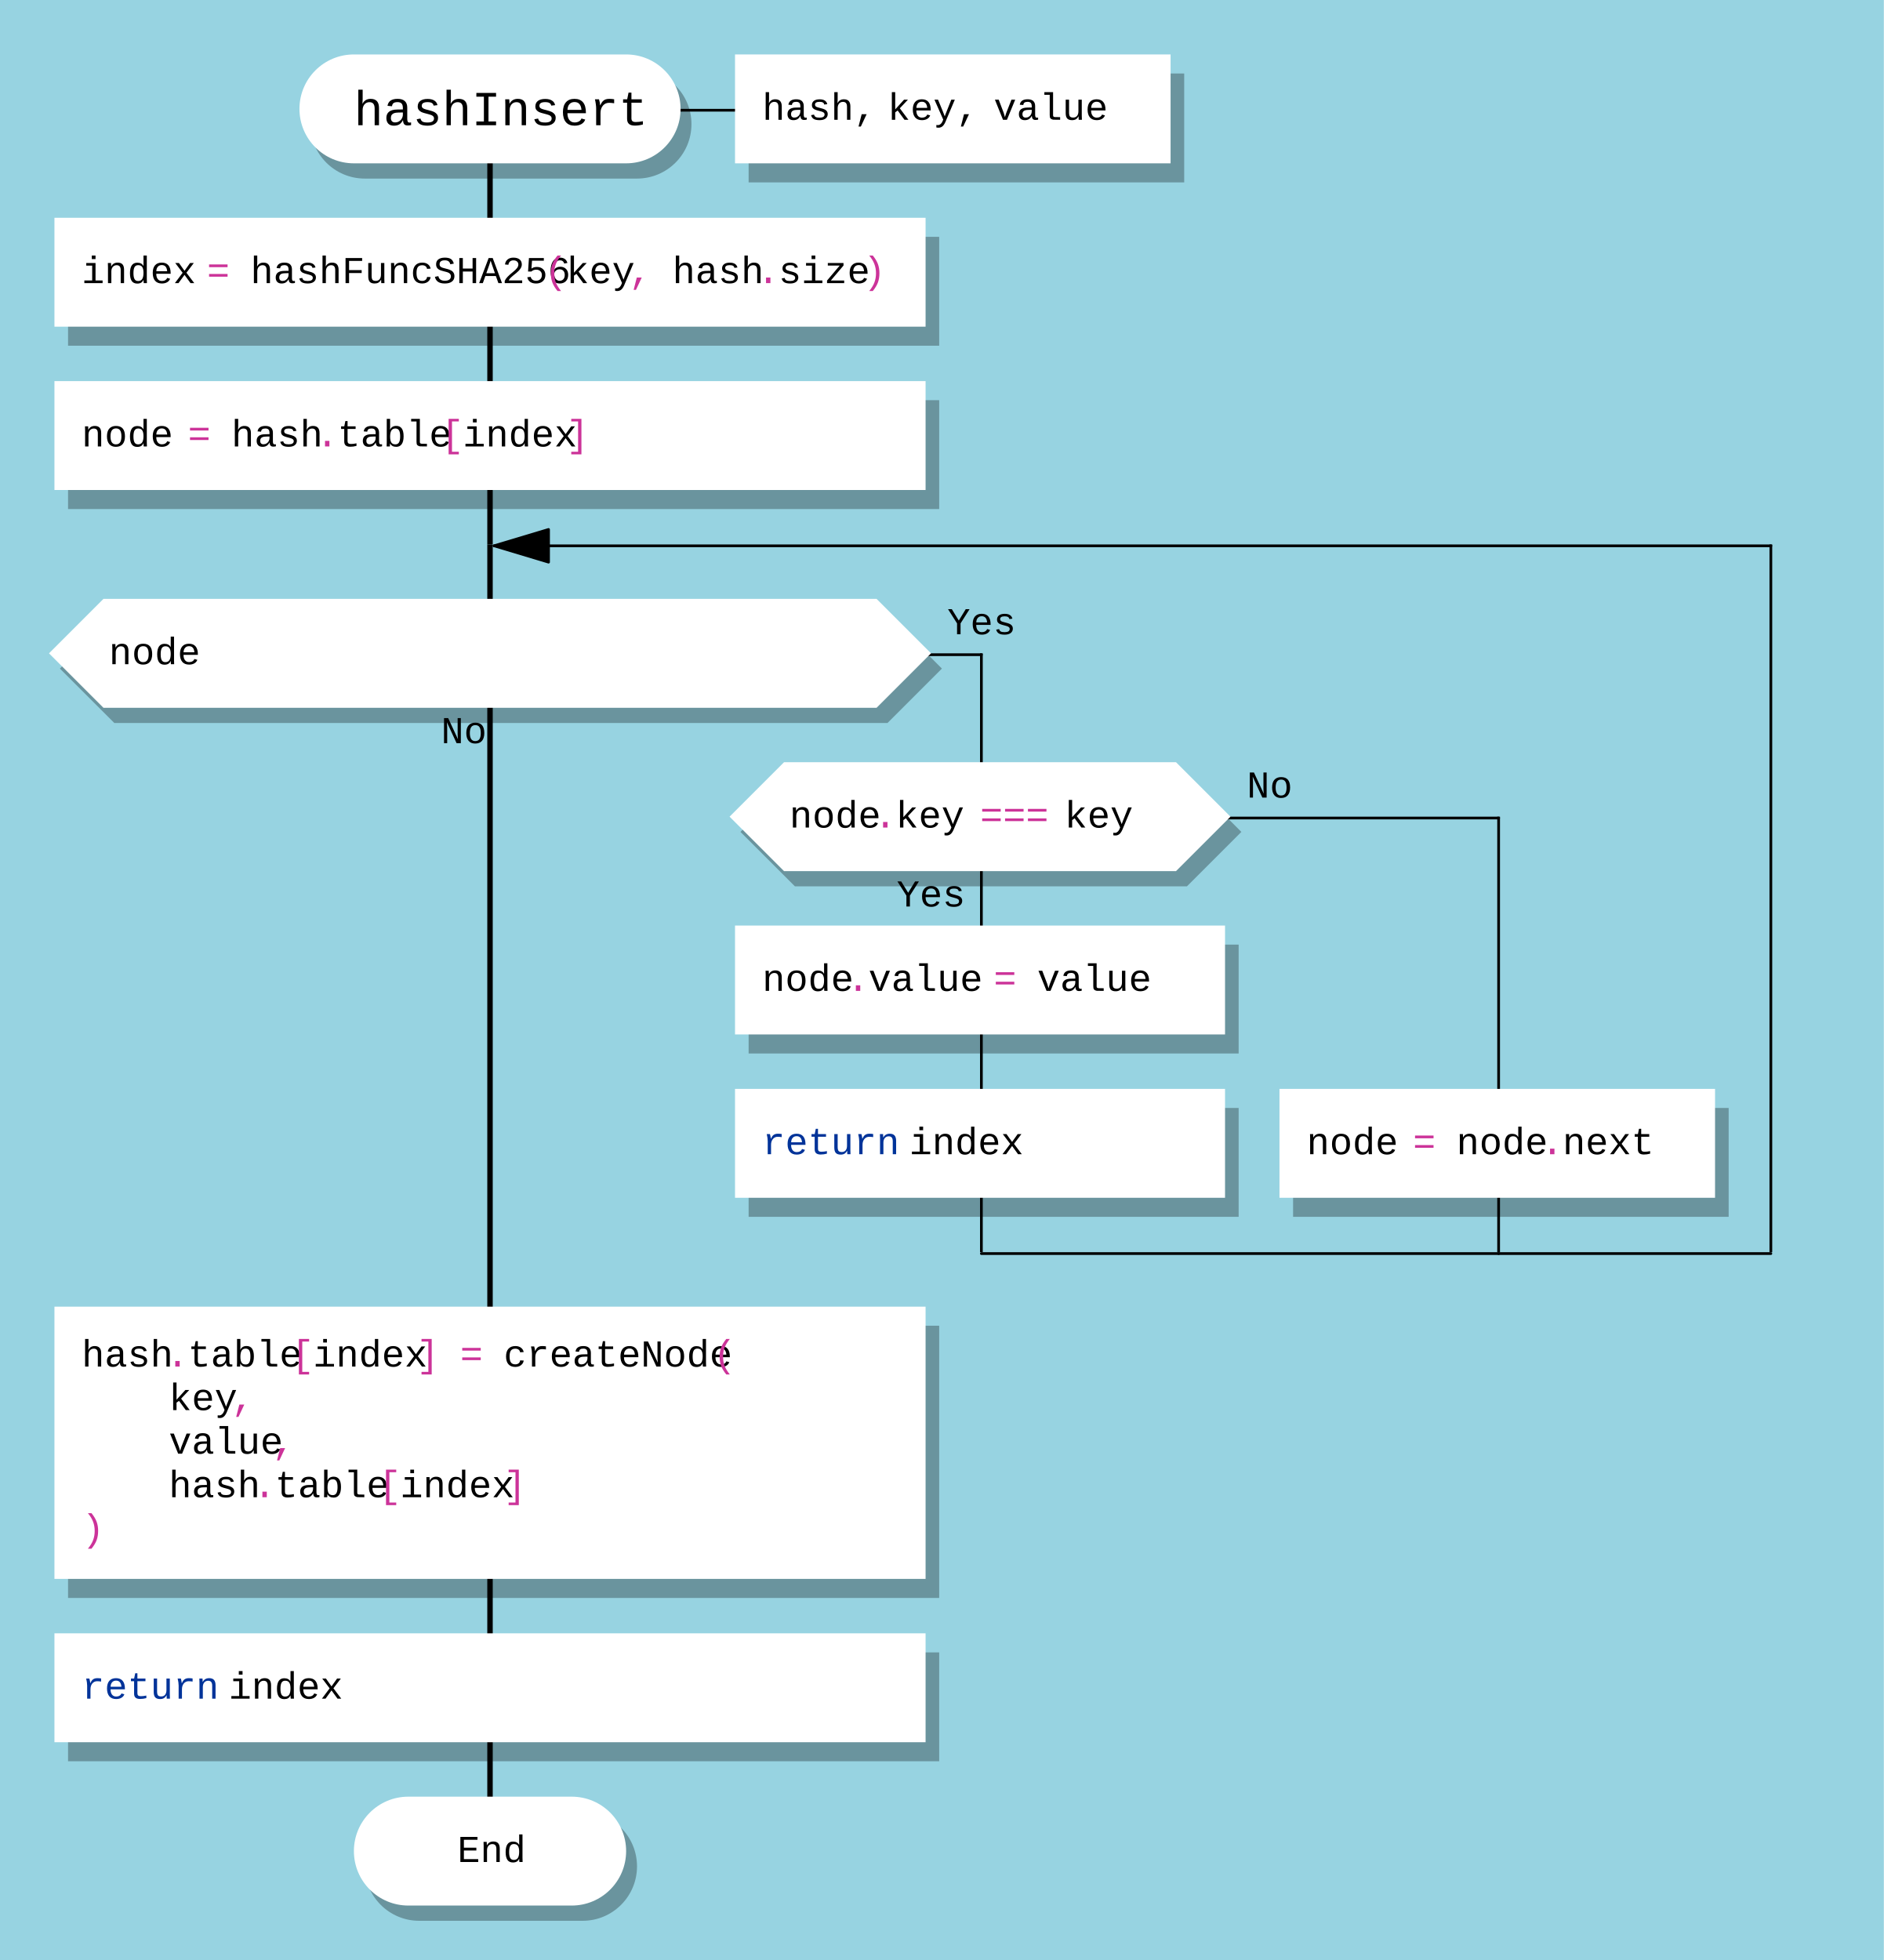
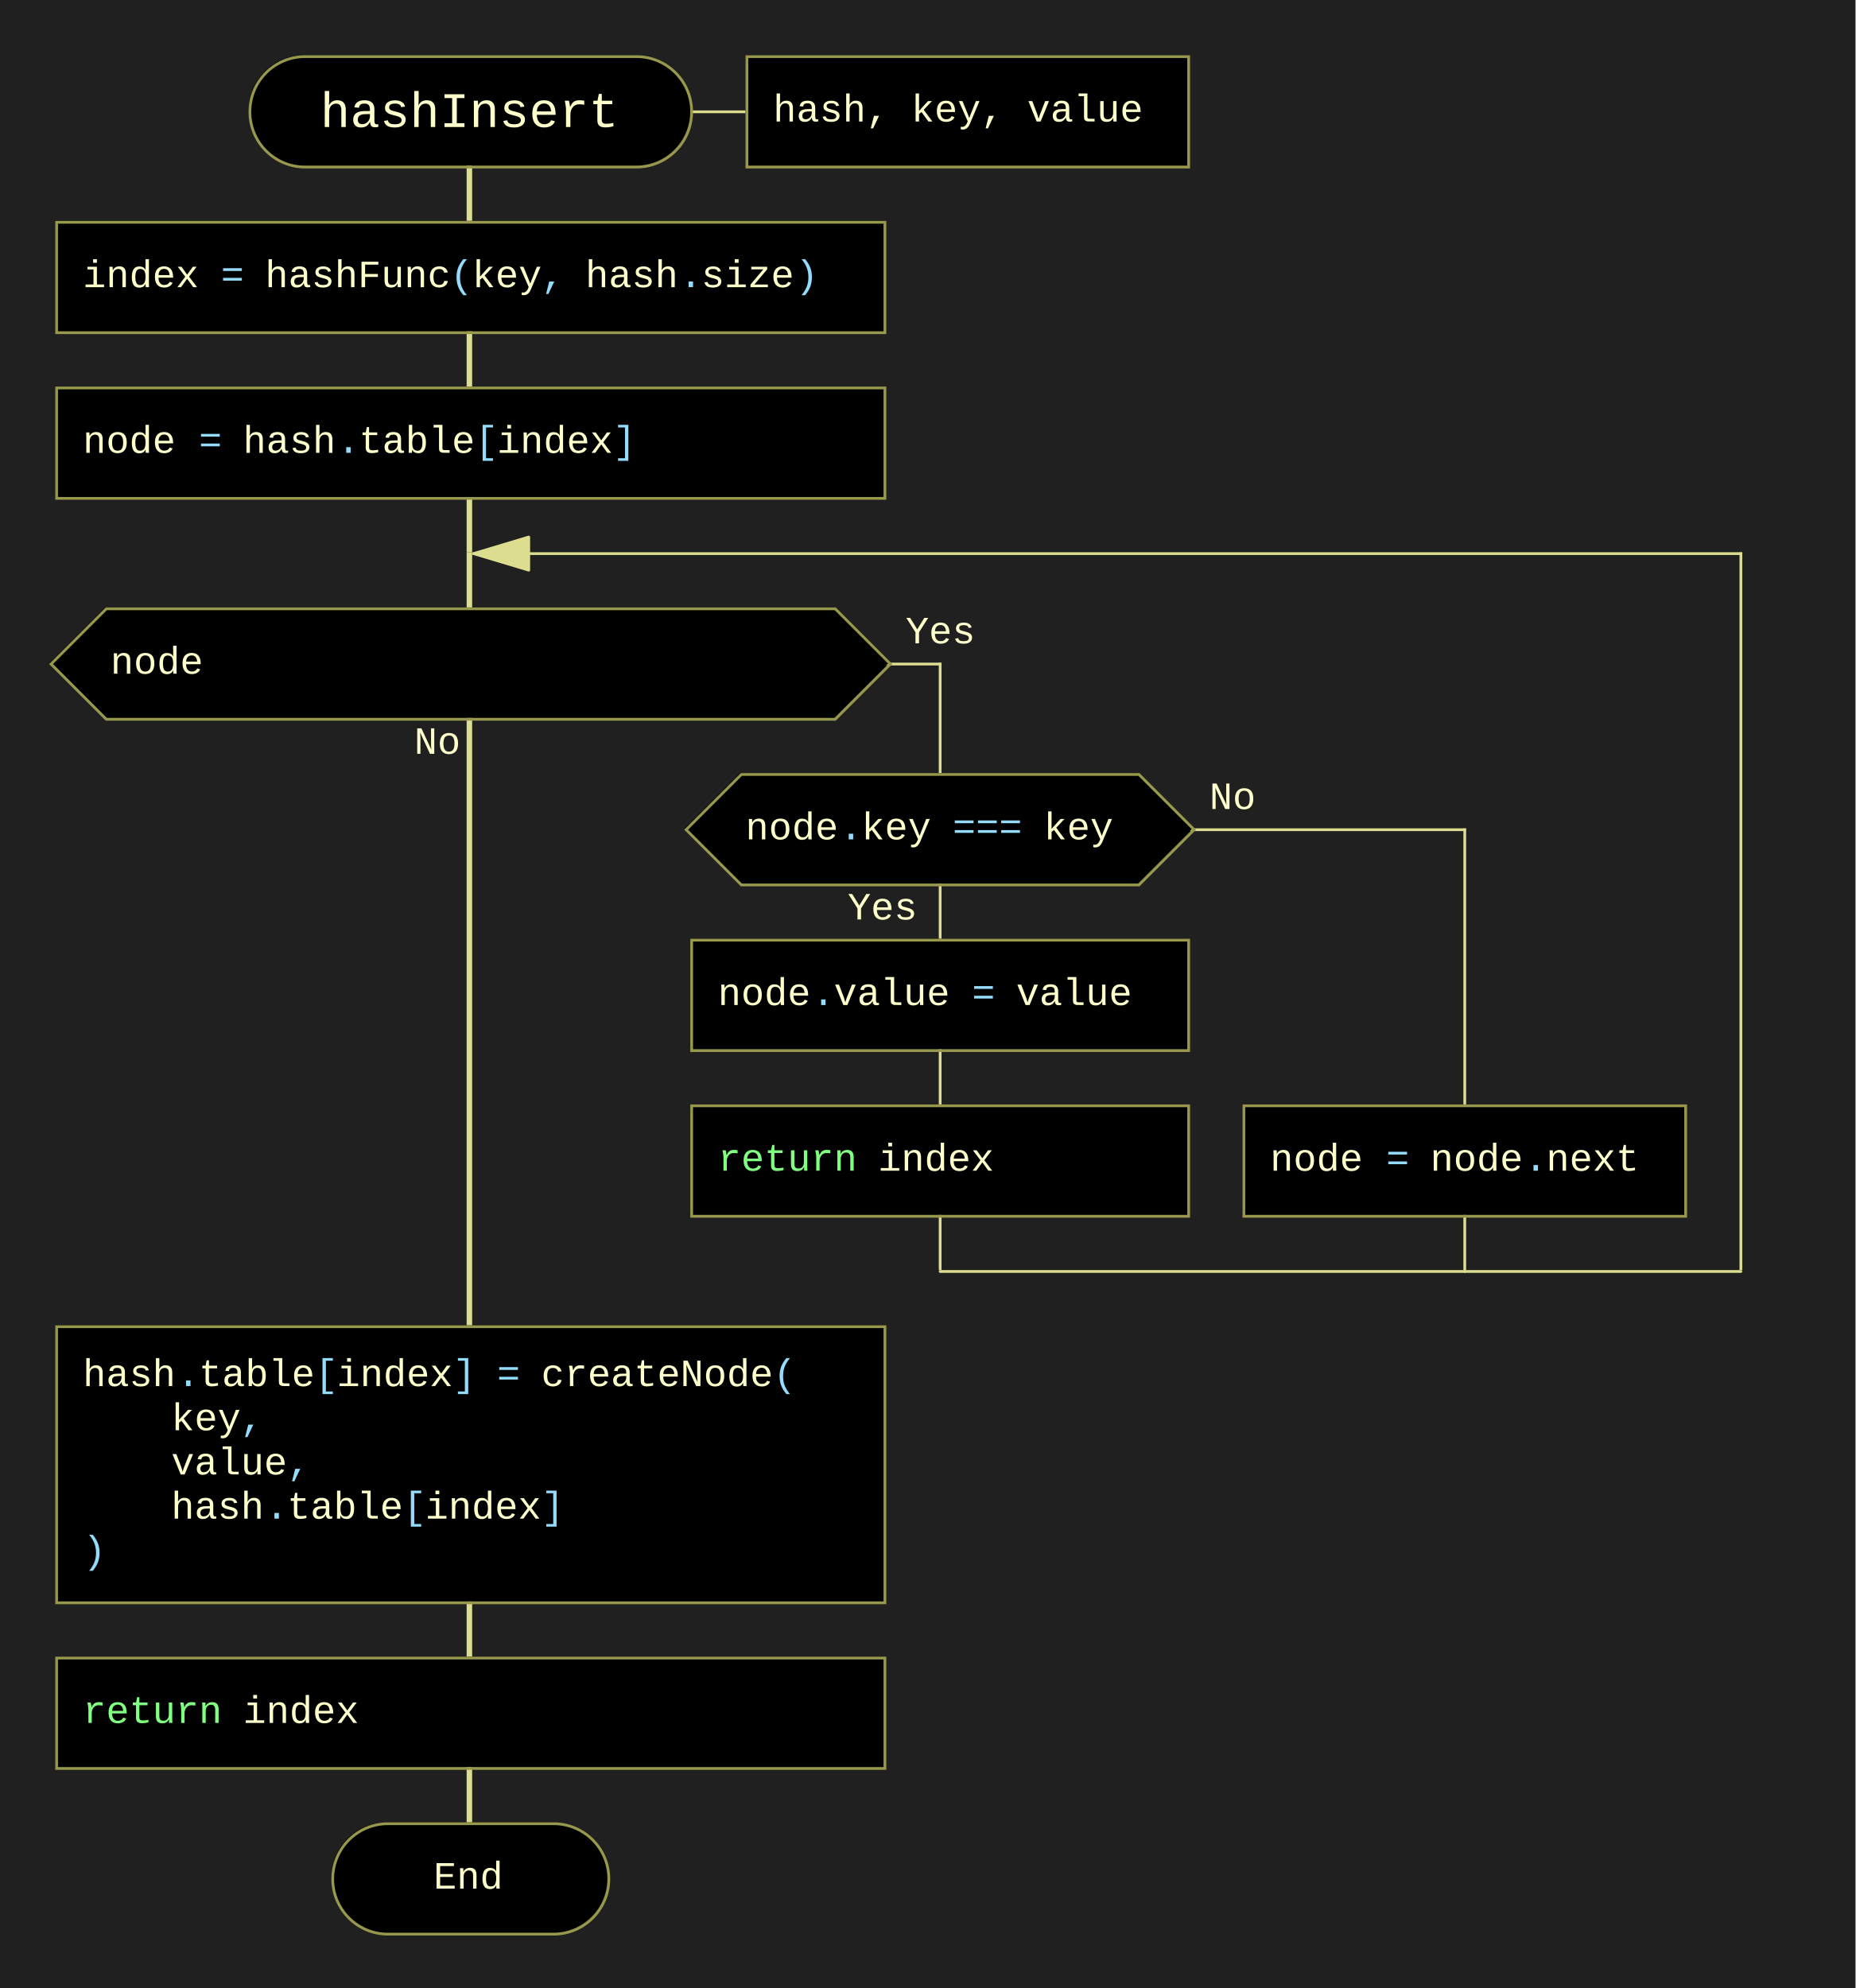
- <svg xmlns="http://www.w3.org/2000/svg" version="1.1" width="692" height="720">
+ <svg xmlns="http://www.w3.org/2000/svg" version="1.1" width="672" height="720">
  <defs />
  <g>
-     <rect fill="#97D3E1" stroke="none" x="0" y="0" width="692" height="720" />
-     <g transform="scale(1,1) translate(180,40)">
-       <rect fill="#000000" stroke="none" x="-1" y="0" width="2" height="60" />
-       <rect fill="#000000" stroke="none" x="-1" y="60" width="2" height="60" />
-       <rect fill="#000000" stroke="none" x="-1" y="120" width="2" height="40" />
-       <path fill="none" stroke="#000000" paint-order="fill stroke markers" d=" M 1.5 160.5 L 470.5 160.5" stroke-linecap="round" stroke-miterlimit="10" />
+     <rect fill="#202020" stroke="none" x="0" y="0" width="672" height="720" />
+     <g transform="scale(1,1) translate(170,40)">
+       <rect fill="#dddd90" stroke="none" x="-1" y="0" width="2" height="60" />
+       <rect fill="#dddd90" stroke="none" x="-1" y="60" width="2" height="60" />
+       <rect fill="#dddd90" stroke="none" x="-1" y="120" width="2" height="40" />
+       <path fill="none" stroke="#dddd90" paint-order="fill stroke markers" d=" M 1.5 160.5 L 460.5 160.5" stroke-linecap="round" stroke-miterlimit="10" />
      <g transform="translate(1.5,160.5) rotate(180,0,0)">
-         <path fill="#000000" stroke="#000000" paint-order="fill stroke markers" d=" M -20 -6 L 0 0 L -20 6 Z" stroke-linecap="round" stroke-linejoin="round" stroke-miterlimit="10" />
+         <path fill="#dddd90" stroke="#dddd90" paint-order="fill stroke markers" d=" M -20 -6 L 0 0 L -20 6 Z" stroke-linecap="round" stroke-linejoin="round" stroke-miterlimit="10" />
      </g>
-       <g transform="translate(470.5,160.5) rotate(0,0,0)" />
-       <rect fill="#000000" stroke="none" x="-1" y="160" width="2" height="40" />
-       <rect fill="#000000" stroke="none" x="-1" y="490" width="2" height="90" />
-       <rect fill="#000000" stroke="none" x="-1" y="580" width="2" height="60" />
-       <path fill="none" stroke="#000000" paint-order="fill stroke markers" d=" M 0.5 200.5 L 180.5 200.5" stroke-linecap="round" stroke-miterlimit="10" />
-       <rect fill="#000000" stroke="none" x="180" y="200" width="1" height="60" />
-       <rect fill="#000000" stroke="none" x="180" y="260" width="1" height="60" />
-       <rect fill="#000000" stroke="none" x="180" y="320" width="1" height="60" />
-       <rect fill="#000000" stroke="none" x="470" y="160" width="1" height="260" />
-       <rect fill="#000000" stroke="none" x="180" y="380" width="1" height="40" />
-       <path fill="none" stroke="#000000" paint-order="fill stroke markers" d=" M 180.5 260.5 L 370.5 260.5" stroke-linecap="round" stroke-miterlimit="10" />
-       <rect fill="#000000" stroke="none" x="370" y="260" width="1" height="120" />
-       <path fill="none" stroke="#000000" paint-order="fill stroke markers" d=" M 180.5 420.5 L 370.5 420.5" stroke-linecap="round" stroke-miterlimit="10" />
-       <path fill="none" stroke="#000000" paint-order="fill stroke markers" d=" M 370.5 420.5 L 470.5 420.5" stroke-linecap="round" stroke-miterlimit="10" />
-       <rect fill="#000000" stroke="none" x="370" y="380" width="1" height="40" />
-       <path fill="none" stroke="#000000" paint-order="fill stroke markers" d=" M 0.5 0.5 L 170.5 0.5" stroke-linecap="round" stroke-miterlimit="10" />
-       <rect fill="#000000" stroke="none" x="-1" y="200" width="2" height="290" />
-       <path fill="rgb(0,0,0)" stroke="none" paint-order="stroke fill markers" d=" M -26 665.6 A 20 20 0 0 1 -26 625.6 L 34 625.6 L 34 625.6 A 20 20 0 0 1 34 665.6 Z" fill-opacity="0.3" />
-       <path fill="#ffffff" stroke="none" paint-order="stroke fill markers" d=" M -30 660 A 20 20 0 0 1 -30 620 L 30 620 L 30 620 A 20 20 0 0 1 30 660 Z" />
-       <text fill="#000000" stroke="none" font-family="Consolas, Monaco, Cousine" font-size="14px" font-style="normal" font-weight="normal" text-decoration="normal" x="-12" y="644" text-anchor="start" dominant-baseline="alphabetic">End</text>
-       <rect fill="rgb(0,0,0)" stroke="none" x="-155" y="47" width="320" height="40" fill-opacity="0.3" />
-       <rect fill="#ffffff" stroke="none" x="-160" y="40" width="320" height="40" />
-       <text fill="#000000" stroke="none" font-family="Consolas, Monaco, Cousine" font-size="14px" font-style="normal" font-weight="normal" text-decoration="normal" x="-150" y="64" text-anchor="start" dominant-baseline="alphabetic">index</text>
-       <text fill="#cc3399" stroke="none" font-family="Consolas, Monaco, Cousine" font-size="14px" font-style="normal" font-weight="normal" text-decoration="normal" x="-104" y="64" text-anchor="start" dominant-baseline="alphabetic">=</text>
-       <text fill="#000000" stroke="none" font-family="Consolas, Monaco, Cousine" font-size="14px" font-style="normal" font-weight="normal" text-decoration="normal" x="-88" y="64" text-anchor="start" dominant-baseline="alphabetic">hashFuncSHA256</text>
-       <text fill="#cc3399" stroke="none" font-family="Consolas, Monaco, Cousine" font-size="14px" font-style="normal" font-weight="normal" text-decoration="normal" x="20" y="64" text-anchor="start" dominant-baseline="alphabetic">(</text>
-       <text fill="#000000" stroke="none" font-family="Consolas, Monaco, Cousine" font-size="14px" font-style="normal" font-weight="normal" text-decoration="normal" x="28" y="64" text-anchor="start" dominant-baseline="alphabetic">key</text>
-       <text fill="#cc3399" stroke="none" font-family="Consolas, Monaco, Cousine" font-size="14px" font-style="normal" font-weight="normal" text-decoration="normal" x="51" y="64" text-anchor="start" dominant-baseline="alphabetic">,</text>
-       <text fill="#000000" stroke="none" font-family="Consolas, Monaco, Cousine" font-size="14px" font-style="normal" font-weight="normal" text-decoration="normal" x="67" y="64" text-anchor="start" dominant-baseline="alphabetic">hash</text>
-       <text fill="#cc3399" stroke="none" font-family="Consolas, Monaco, Cousine" font-size="14px" font-style="normal" font-weight="normal" text-decoration="normal" x="98" y="64" text-anchor="start" dominant-baseline="alphabetic">.</text>
-       <text fill="#000000" stroke="none" font-family="Consolas, Monaco, Cousine" font-size="14px" font-style="normal" font-weight="normal" text-decoration="normal" x="106" y="64" text-anchor="start" dominant-baseline="alphabetic">size</text>
-       <text fill="#cc3399" stroke="none" font-family="Consolas, Monaco, Cousine" font-size="14px" font-style="normal" font-weight="normal" text-decoration="normal" x="137" y="64" text-anchor="start" dominant-baseline="alphabetic">)</text>
-       <rect fill="rgb(0,0,0)" stroke="none" x="-155" y="107" width="320" height="40" fill-opacity="0.3" />
-       <rect fill="#ffffff" stroke="none" x="-160" y="100" width="320" height="40" />
-       <text fill="#000000" stroke="none" font-family="Consolas, Monaco, Cousine" font-size="14px" font-style="normal" font-weight="normal" text-decoration="normal" x="-150" y="124" text-anchor="start" dominant-baseline="alphabetic">node</text>
-       <text fill="#cc3399" stroke="none" font-family="Consolas, Monaco, Cousine" font-size="14px" font-style="normal" font-weight="normal" text-decoration="normal" x="-111" y="124" text-anchor="start" dominant-baseline="alphabetic">=</text>
-       <text fill="#000000" stroke="none" font-family="Consolas, Monaco, Cousine" font-size="14px" font-style="normal" font-weight="normal" text-decoration="normal" x="-95" y="124" text-anchor="start" dominant-baseline="alphabetic">hash</text>
-       <text fill="#cc3399" stroke="none" font-family="Consolas, Monaco, Cousine" font-size="14px" font-style="normal" font-weight="normal" text-decoration="normal" x="-64" y="124" text-anchor="start" dominant-baseline="alphabetic">.</text>
-       <text fill="#000000" stroke="none" font-family="Consolas, Monaco, Cousine" font-size="14px" font-style="normal" font-weight="normal" text-decoration="normal" x="-56" y="124" text-anchor="start" dominant-baseline="alphabetic">table</text>
-       <text fill="#cc3399" stroke="none" font-family="Consolas, Monaco, Cousine" font-size="14px" font-style="normal" font-weight="normal" text-decoration="normal" x="-18" y="124" text-anchor="start" dominant-baseline="alphabetic">[</text>
-       <text fill="#000000" stroke="none" font-family="Consolas, Monaco, Cousine" font-size="14px" font-style="normal" font-weight="normal" text-decoration="normal" x="-10" y="124" text-anchor="start" dominant-baseline="alphabetic">index</text>
-       <text fill="#cc3399" stroke="none" font-family="Consolas, Monaco, Cousine" font-size="14px" font-style="normal" font-weight="normal" text-decoration="normal" x="28" y="124" text-anchor="start" dominant-baseline="alphabetic">]</text>
-       <path fill="rgb(0,0,0)" stroke="none" paint-order="stroke fill markers" d=" M -158 205.6 L -138 185.6 L 146 185.6 L 166 205.6 L 146 225.6 L -138 225.6 Z" fill-opacity="0.3" />
-       <path fill="#ffffff" stroke="none" paint-order="stroke fill markers" d=" M -162 200 L -142 180 L 142 180 L 162 200 L 142 220 L -142 220 Z" />
-       <text fill="#000000" stroke="none" font-family="Consolas, Monaco, Cousine" font-size="14px" font-style="normal" font-weight="normal" text-decoration="normal" x="-140" y="204" text-anchor="start" dominant-baseline="alphabetic">node</text>
-       <text fill="#000000" stroke="none" font-family="Consolas, Monaco, Cousine" font-size="14px" font-style="normal" font-weight="normal" text-decoration="normal" x="-18" y="233" text-anchor="start" dominant-baseline="alphabetic">No</text>
-       <text fill="#000000" stroke="none" font-family="Consolas, Monaco, Cousine" font-size="14px" font-style="normal" font-weight="normal" text-decoration="normal" x="168" y="193" text-anchor="start" dominant-baseline="alphabetic">Yes</text>
-       <path fill="rgb(0,0,0)" stroke="none" paint-order="stroke fill markers" d=" M 92 265.6 L 112 245.6 L 256 245.6 L 276 265.6 L 256 285.6 L 112 285.6 Z" fill-opacity="0.3" />
-       <path fill="#ffffff" stroke="none" paint-order="stroke fill markers" d=" M 88 260 L 108 240 L 252 240 L 272 260 L 252 280 L 108 280 Z" />
-       <text fill="#000000" stroke="none" font-family="Consolas, Monaco, Cousine" font-size="14px" font-style="normal" font-weight="normal" text-decoration="normal" x="110" y="264" text-anchor="start" dominant-baseline="alphabetic">node</text>
-       <text fill="#cc3399" stroke="none" font-family="Consolas, Monaco, Cousine" font-size="14px" font-style="normal" font-weight="normal" text-decoration="normal" x="141" y="264" text-anchor="start" dominant-baseline="alphabetic">.</text>
-       <text fill="#000000" stroke="none" font-family="Consolas, Monaco, Cousine" font-size="14px" font-style="normal" font-weight="normal" text-decoration="normal" x="149" y="264" text-anchor="start" dominant-baseline="alphabetic">key</text>
-       <text fill="#cc3399" stroke="none" font-family="Consolas, Monaco, Cousine" font-size="14px" font-style="normal" font-weight="normal" text-decoration="normal" x="180" y="264" text-anchor="start" dominant-baseline="alphabetic">===</text>
-       <text fill="#000000" stroke="none" font-family="Consolas, Monaco, Cousine" font-size="14px" font-style="normal" font-weight="normal" text-decoration="normal" x="211" y="264" text-anchor="start" dominant-baseline="alphabetic">key</text>
-       <text fill="#000000" stroke="none" font-family="Consolas, Monaco, Cousine" font-size="14px" font-style="normal" font-weight="normal" text-decoration="normal" x="149.4" y="293" text-anchor="start" dominant-baseline="alphabetic">Yes</text>
-       <text fill="#000000" stroke="none" font-family="Consolas, Monaco, Cousine" font-size="14px" font-style="normal" font-weight="normal" text-decoration="normal" x="278" y="253" text-anchor="start" dominant-baseline="alphabetic">No</text>
-       <rect fill="rgb(0,0,0)" stroke="none" x="95" y="307" width="180" height="40" fill-opacity="0.3" />
-       <rect fill="#ffffff" stroke="none" x="90" y="300" width="180" height="40" />
-       <text fill="#000000" stroke="none" font-family="Consolas, Monaco, Cousine" font-size="14px" font-style="normal" font-weight="normal" text-decoration="normal" x="100" y="324" text-anchor="start" dominant-baseline="alphabetic">node</text>
-       <text fill="#cc3399" stroke="none" font-family="Consolas, Monaco, Cousine" font-size="14px" font-style="normal" font-weight="normal" text-decoration="normal" x="131" y="324" text-anchor="start" dominant-baseline="alphabetic">.</text>
-       <text fill="#000000" stroke="none" font-family="Consolas, Monaco, Cousine" font-size="14px" font-style="normal" font-weight="normal" text-decoration="normal" x="139" y="324" text-anchor="start" dominant-baseline="alphabetic">value</text>
-       <text fill="#cc3399" stroke="none" font-family="Consolas, Monaco, Cousine" font-size="14px" font-style="normal" font-weight="normal" text-decoration="normal" x="185" y="324" text-anchor="start" dominant-baseline="alphabetic">=</text>
-       <text fill="#000000" stroke="none" font-family="Consolas, Monaco, Cousine" font-size="14px" font-style="normal" font-weight="normal" text-decoration="normal" x="201" y="324" text-anchor="start" dominant-baseline="alphabetic">value</text>
-       <rect fill="rgb(0,0,0)" stroke="none" x="95" y="367" width="180" height="40" fill-opacity="0.3" />
-       <rect fill="#ffffff" stroke="none" x="90" y="360" width="180" height="40" />
-       <text fill="#003399" stroke="none" font-family="Consolas, Monaco, Cousine" font-size="14px" font-style="normal" font-weight="normal" text-decoration="normal" x="100" y="384" text-anchor="start" dominant-baseline="alphabetic">return</text>
-       <text fill="#000000" stroke="none" font-family="Consolas, Monaco, Cousine" font-size="14px" font-style="normal" font-weight="normal" text-decoration="normal" x="154" y="384" text-anchor="start" dominant-baseline="alphabetic">index</text>
-       <rect fill="rgb(0,0,0)" stroke="none" x="295" y="367" width="160" height="40" fill-opacity="0.3" />
-       <rect fill="#ffffff" stroke="none" x="290" y="360" width="160" height="40" />
-       <text fill="#000000" stroke="none" font-family="Consolas, Monaco, Cousine" font-size="14px" font-style="normal" font-weight="normal" text-decoration="normal" x="300" y="384" text-anchor="start" dominant-baseline="alphabetic">node</text>
-       <text fill="#cc3399" stroke="none" font-family="Consolas, Monaco, Cousine" font-size="14px" font-style="normal" font-weight="normal" text-decoration="normal" x="339" y="384" text-anchor="start" dominant-baseline="alphabetic">=</text>
-       <text fill="#000000" stroke="none" font-family="Consolas, Monaco, Cousine" font-size="14px" font-style="normal" font-weight="normal" text-decoration="normal" x="355" y="384" text-anchor="start" dominant-baseline="alphabetic">node</text>
-       <text fill="#cc3399" stroke="none" font-family="Consolas, Monaco, Cousine" font-size="14px" font-style="normal" font-weight="normal" text-decoration="normal" x="386" y="384" text-anchor="start" dominant-baseline="alphabetic">.</text>
-       <text fill="#000000" stroke="none" font-family="Consolas, Monaco, Cousine" font-size="14px" font-style="normal" font-weight="normal" text-decoration="normal" x="394" y="384" text-anchor="start" dominant-baseline="alphabetic">next</text>
-       <rect fill="rgb(0,0,0)" stroke="none" x="-155" y="447" width="320" height="100" fill-opacity="0.3" />
-       <rect fill="#ffffff" stroke="none" x="-160" y="440" width="320" height="100" />
-       <text fill="#000000" stroke="none" font-family="Consolas, Monaco, Cousine" font-size="14px" font-style="normal" font-weight="normal" text-decoration="normal" x="-150" y="462" text-anchor="start" dominant-baseline="alphabetic">hash</text>
-       <text fill="#cc3399" stroke="none" font-family="Consolas, Monaco, Cousine" font-size="14px" font-style="normal" font-weight="normal" text-decoration="normal" x="-119" y="462" text-anchor="start" dominant-baseline="alphabetic">.</text>
-       <text fill="#000000" stroke="none" font-family="Consolas, Monaco, Cousine" font-size="14px" font-style="normal" font-weight="normal" text-decoration="normal" x="-111" y="462" text-anchor="start" dominant-baseline="alphabetic">table</text>
-       <text fill="#cc3399" stroke="none" font-family="Consolas, Monaco, Cousine" font-size="14px" font-style="normal" font-weight="normal" text-decoration="normal" x="-73" y="462" text-anchor="start" dominant-baseline="alphabetic">[</text>
-       <text fill="#000000" stroke="none" font-family="Consolas, Monaco, Cousine" font-size="14px" font-style="normal" font-weight="normal" text-decoration="normal" x="-65" y="462" text-anchor="start" dominant-baseline="alphabetic">index</text>
-       <text fill="#cc3399" stroke="none" font-family="Consolas, Monaco, Cousine" font-size="14px" font-style="normal" font-weight="normal" text-decoration="normal" x="-27" y="462" text-anchor="start" dominant-baseline="alphabetic">]</text>
-       <text fill="#cc3399" stroke="none" font-family="Consolas, Monaco, Cousine" font-size="14px" font-style="normal" font-weight="normal" text-decoration="normal" x="-11" y="462" text-anchor="start" dominant-baseline="alphabetic">=</text>
-       <text fill="#000000" stroke="none" font-family="Consolas, Monaco, Cousine" font-size="14px" font-style="normal" font-weight="normal" text-decoration="normal" x="5" y="462" text-anchor="start" dominant-baseline="alphabetic">createNode</text>
-       <text fill="#cc3399" stroke="none" font-family="Consolas, Monaco, Cousine" font-size="14px" font-style="normal" font-weight="normal" text-decoration="normal" x="82" y="462" text-anchor="start" dominant-baseline="alphabetic">(</text>
-       <text fill="#000000" stroke="none" font-family="Consolas, Monaco, Cousine" font-size="14px" font-style="normal" font-weight="normal" text-decoration="normal" x="-118" y="478" text-anchor="start" dominant-baseline="alphabetic">key</text>
-       <text fill="#cc3399" stroke="none" font-family="Consolas, Monaco, Cousine" font-size="14px" font-style="normal" font-weight="normal" text-decoration="normal" x="-95" y="478" text-anchor="start" dominant-baseline="alphabetic">,</text>
-       <text fill="#000000" stroke="none" font-family="Consolas, Monaco, Cousine" font-size="14px" font-style="normal" font-weight="normal" text-decoration="normal" x="-118" y="494" text-anchor="start" dominant-baseline="alphabetic">value</text>
-       <text fill="#cc3399" stroke="none" font-family="Consolas, Monaco, Cousine" font-size="14px" font-style="normal" font-weight="normal" text-decoration="normal" x="-80" y="494" text-anchor="start" dominant-baseline="alphabetic">,</text>
-       <text fill="#000000" stroke="none" font-family="Consolas, Monaco, Cousine" font-size="14px" font-style="normal" font-weight="normal" text-decoration="normal" x="-118" y="510" text-anchor="start" dominant-baseline="alphabetic">hash</text>
-       <text fill="#cc3399" stroke="none" font-family="Consolas, Monaco, Cousine" font-size="14px" font-style="normal" font-weight="normal" text-decoration="normal" x="-87" y="510" text-anchor="start" dominant-baseline="alphabetic">.</text>
-       <text fill="#000000" stroke="none" font-family="Consolas, Monaco, Cousine" font-size="14px" font-style="normal" font-weight="normal" text-decoration="normal" x="-79" y="510" text-anchor="start" dominant-baseline="alphabetic">table</text>
-       <text fill="#cc3399" stroke="none" font-family="Consolas, Monaco, Cousine" font-size="14px" font-style="normal" font-weight="normal" text-decoration="normal" x="-41" y="510" text-anchor="start" dominant-baseline="alphabetic">[</text>
-       <text fill="#000000" stroke="none" font-family="Consolas, Monaco, Cousine" font-size="14px" font-style="normal" font-weight="normal" text-decoration="normal" x="-33" y="510" text-anchor="start" dominant-baseline="alphabetic">index</text>
-       <text fill="#cc3399" stroke="none" font-family="Consolas, Monaco, Cousine" font-size="14px" font-style="normal" font-weight="normal" text-decoration="normal" x="5" y="510" text-anchor="start" dominant-baseline="alphabetic">]</text>
-       <text fill="#cc3399" stroke="none" font-family="Consolas, Monaco, Cousine" font-size="14px" font-style="normal" font-weight="normal" text-decoration="normal" x="-150" y="526" text-anchor="start" dominant-baseline="alphabetic">)</text>
-       <rect fill="rgb(0,0,0)" stroke="none" x="-155" y="567" width="320" height="40" fill-opacity="0.3" />
-       <rect fill="#ffffff" stroke="none" x="-160" y="560" width="320" height="40" />
-       <text fill="#003399" stroke="none" font-family="Consolas, Monaco, Cousine" font-size="14px" font-style="normal" font-weight="normal" text-decoration="normal" x="-150" y="584" text-anchor="start" dominant-baseline="alphabetic">return</text>
-       <text fill="#000000" stroke="none" font-family="Consolas, Monaco, Cousine" font-size="14px" font-style="normal" font-weight="normal" text-decoration="normal" x="-96" y="584" text-anchor="start" dominant-baseline="alphabetic">index</text>
-       <path fill="rgb(0,0,0)" stroke="none" paint-order="stroke fill markers" d=" M -46 25.6 A 20 20 0 0 1 -46 -14.4 L 54 -14.4 L 54 -14.4 A 20 20 0 0 1 54 25.6 Z" fill-opacity="0.3" />
-       <path fill="#ffffff" stroke="none" paint-order="stroke fill markers" d=" M -50 20 A 20 20 0 0 1 -50 -20 L 50 -20 L 50 -20 A 20 20 0 0 1 50 20 Z" />
-       <text fill="#000000" stroke="none" font-family="Consolas, Monaco, Cousine" font-size="18px" font-style="normal" font-weight="normal" text-decoration="normal" x="-50" y="6" text-anchor="start" dominant-baseline="alphabetic">hashInsert</text>
-       <rect fill="rgb(0,0,0)" stroke="none" x="95" y="-13" width="160" height="40" fill-opacity="0.3" />
-       <rect fill="#ffffff" stroke="none" x="90" y="-20" width="160" height="40" />
-       <text fill="#000000" stroke="none" font-family="Consolas, Monaco, Cousine" font-size="14px" font-style="normal" font-weight="normal" text-decoration="normal" x="100" y="4" text-anchor="start" dominant-baseline="alphabetic">hash,</text>
-       <text fill="#000000" stroke="none" font-family="Consolas, Monaco, Cousine" font-size="14px" font-style="normal" font-weight="normal" text-decoration="normal" x="146" y="4" text-anchor="start" dominant-baseline="alphabetic">key,</text>
-       <text fill="#000000" stroke="none" font-family="Consolas, Monaco, Cousine" font-size="14px" font-style="normal" font-weight="normal" text-decoration="normal" x="185" y="4" text-anchor="start" dominant-baseline="alphabetic">value</text>
+       <g transform="translate(460.5,160.5) rotate(0,0,0)" />
+       <rect fill="#dddd90" stroke="none" x="-1" y="160" width="2" height="40" />
+       <rect fill="#dddd90" stroke="none" x="-1" y="490" width="2" height="90" />
+       <rect fill="#dddd90" stroke="none" x="-1" y="580" width="2" height="60" />
+       <path fill="none" stroke="#dddd90" paint-order="fill stroke markers" d=" M 0.5 200.5 L 170.5 200.5" stroke-linecap="round" stroke-miterlimit="10" />
+       <rect fill="#dddd90" stroke="none" x="170" y="200" width="1" height="60" />
+       <rect fill="#dddd90" stroke="none" x="170" y="260" width="1" height="60" />
+       <rect fill="#dddd90" stroke="none" x="170" y="320" width="1" height="60" />
+       <rect fill="#dddd90" stroke="none" x="460" y="160" width="1" height="260" />
+       <rect fill="#dddd90" stroke="none" x="170" y="380" width="1" height="40" />
+       <path fill="none" stroke="#dddd90" paint-order="fill stroke markers" d=" M 170.5 260.5 L 360.5 260.5" stroke-linecap="round" stroke-miterlimit="10" />
+       <rect fill="#dddd90" stroke="none" x="360" y="260" width="1" height="120" />
+       <path fill="none" stroke="#dddd90" paint-order="fill stroke markers" d=" M 170.5 420.5 L 360.5 420.5" stroke-linecap="round" stroke-miterlimit="10" />
+       <path fill="none" stroke="#dddd90" paint-order="fill stroke markers" d=" M 360.5 420.5 L 460.5 420.5" stroke-linecap="round" stroke-miterlimit="10" />
+       <rect fill="#dddd90" stroke="none" x="360" y="380" width="1" height="40" />
+       <path fill="none" stroke="#dddd90" paint-order="fill stroke markers" d=" M 0.5 0.5 L 180.5 0.5" stroke-linecap="round" stroke-miterlimit="10" />
+       <rect fill="#dddd90" stroke="none" x="-1" y="200" width="2" height="290" />
+       <path fill="#000000" stroke="none" paint-order="stroke fill markers" d=" M -30 660 A 20 20 0 0 1 -30 620 L 30 620 L 30 620 A 20 20 0 0 1 30 660 Z" />
+       <path fill="none" stroke="#98984D" paint-order="fill stroke markers" d=" M -29.5 660.5 A 20 20 0 0 1 -29.5 620.5 L 30.5 620.5 L 30.5 620.5 A 20 20 0 0 1 30.5 660.5 Z" stroke-linecap="round" stroke-miterlimit="10" />
+       <text fill="#ffffcc" stroke="none" font-family="Consolas, Monaco, Cousine" font-size="14px" font-style="normal" font-weight="normal" text-decoration="normal" x="-13" y="644" text-anchor="start" dominant-baseline="alphabetic">End</text>
+       <rect fill="#000000" stroke="none" x="-150" y="40" width="300" height="40" />
+       <rect fill="none" stroke="#98984D" x="-149.5" y="40.5" width="300" height="40" stroke-linecap="round" stroke-miterlimit="10" />
+       <text fill="#ffffcc" stroke="none" font-family="Consolas, Monaco, Cousine" font-size="14px" font-style="normal" font-weight="normal" text-decoration="normal" x="-140" y="64" text-anchor="start" dominant-baseline="alphabetic">index</text>
+       <text fill="#95DCFC" stroke="none" font-family="Consolas, Monaco, Cousine" font-size="14px" font-style="normal" font-weight="normal" text-decoration="normal" x="-90" y="64" text-anchor="start" dominant-baseline="alphabetic">=</text>
+       <text fill="#ffffcc" stroke="none" font-family="Consolas, Monaco, Cousine" font-size="14px" font-style="normal" font-weight="normal" text-decoration="normal" x="-74" y="64" text-anchor="start" dominant-baseline="alphabetic">hashFunc</text>
+       <text fill="#95DCFC" stroke="none" font-family="Consolas, Monaco, Cousine" font-size="14px" font-style="normal" font-weight="normal" text-decoration="normal" x="-7" y="64" text-anchor="start" dominant-baseline="alphabetic">(</text>
+       <text fill="#ffffcc" stroke="none" font-family="Consolas, Monaco, Cousine" font-size="14px" font-style="normal" font-weight="normal" text-decoration="normal" x="1" y="64" text-anchor="start" dominant-baseline="alphabetic">key</text>
+       <text fill="#95DCFC" stroke="none" font-family="Consolas, Monaco, Cousine" font-size="14px" font-style="normal" font-weight="normal" text-decoration="normal" x="26" y="64" text-anchor="start" dominant-baseline="alphabetic">,</text>
+       <text fill="#ffffcc" stroke="none" font-family="Consolas, Monaco, Cousine" font-size="14px" font-style="normal" font-weight="normal" text-decoration="normal" x="42" y="64" text-anchor="start" dominant-baseline="alphabetic">hash</text>
+       <text fill="#95DCFC" stroke="none" font-family="Consolas, Monaco, Cousine" font-size="14px" font-style="normal" font-weight="normal" text-decoration="normal" x="76" y="64" text-anchor="start" dominant-baseline="alphabetic">.</text>
+       <text fill="#ffffcc" stroke="none" font-family="Consolas, Monaco, Cousine" font-size="14px" font-style="normal" font-weight="normal" text-decoration="normal" x="84" y="64" text-anchor="start" dominant-baseline="alphabetic">size</text>
+       <text fill="#95DCFC" stroke="none" font-family="Consolas, Monaco, Cousine" font-size="14px" font-style="normal" font-weight="normal" text-decoration="normal" x="118" y="64" text-anchor="start" dominant-baseline="alphabetic">)</text>
+       <rect fill="#000000" stroke="none" x="-150" y="100" width="300" height="40" />
+       <rect fill="none" stroke="#98984D" x="-149.5" y="100.5" width="300" height="40" stroke-linecap="round" stroke-miterlimit="10" />
+       <text fill="#ffffcc" stroke="none" font-family="Consolas, Monaco, Cousine" font-size="14px" font-style="normal" font-weight="normal" text-decoration="normal" x="-140" y="124" text-anchor="start" dominant-baseline="alphabetic">node</text>
+       <text fill="#95DCFC" stroke="none" font-family="Consolas, Monaco, Cousine" font-size="14px" font-style="normal" font-weight="normal" text-decoration="normal" x="-98" y="124" text-anchor="start" dominant-baseline="alphabetic">=</text>
+       <text fill="#ffffcc" stroke="none" font-family="Consolas, Monaco, Cousine" font-size="14px" font-style="normal" font-weight="normal" text-decoration="normal" x="-82" y="124" text-anchor="start" dominant-baseline="alphabetic">hash</text>
+       <text fill="#95DCFC" stroke="none" font-family="Consolas, Monaco, Cousine" font-size="14px" font-style="normal" font-weight="normal" text-decoration="normal" x="-48" y="124" text-anchor="start" dominant-baseline="alphabetic">.</text>
+       <text fill="#ffffcc" stroke="none" font-family="Consolas, Monaco, Cousine" font-size="14px" font-style="normal" font-weight="normal" text-decoration="normal" x="-40" y="124" text-anchor="start" dominant-baseline="alphabetic">table</text>
+       <text fill="#95DCFC" stroke="none" font-family="Consolas, Monaco, Cousine" font-size="14px" font-style="normal" font-weight="normal" text-decoration="normal" x="2" y="124" text-anchor="start" dominant-baseline="alphabetic">[</text>
+       <text fill="#ffffcc" stroke="none" font-family="Consolas, Monaco, Cousine" font-size="14px" font-style="normal" font-weight="normal" text-decoration="normal" x="10" y="124" text-anchor="start" dominant-baseline="alphabetic">index</text>
+       <text fill="#95DCFC" stroke="none" font-family="Consolas, Monaco, Cousine" font-size="14px" font-style="normal" font-weight="normal" text-decoration="normal" x="52" y="124" text-anchor="start" dominant-baseline="alphabetic">]</text>
+       <path fill="#000000" stroke="none" paint-order="stroke fill markers" d=" M -152 200 L -132 180 L 132 180 L 152 200 L 132 220 L -132 220 Z" />
+       <path fill="none" stroke="#98984D" paint-order="fill stroke markers" d=" M -151.5 200.5 L -131.5 180.5 L 132.5 180.5 L 152.5 200.5 L 132.5 220.5 L -131.5 220.5 Z" stroke-linecap="round" stroke-miterlimit="10" />
+       <text fill="#ffffcc" stroke="none" font-family="Consolas, Monaco, Cousine" font-size="14px" font-style="normal" font-weight="normal" text-decoration="normal" x="-130" y="204" text-anchor="start" dominant-baseline="alphabetic">node</text>
+       <text fill="#ffffcc" stroke="none" font-family="Consolas, Monaco, Cousine" font-size="14px" font-style="normal" font-weight="normal" text-decoration="normal" x="-20" y="233" text-anchor="start" dominant-baseline="alphabetic">No</text>
+       <text fill="#ffffcc" stroke="none" font-family="Consolas, Monaco, Cousine" font-size="14px" font-style="normal" font-weight="normal" text-decoration="normal" x="158" y="193" text-anchor="start" dominant-baseline="alphabetic">Yes</text>
+       <path fill="#000000" stroke="none" paint-order="stroke fill markers" d=" M 78 260 L 98 240 L 242 240 L 262 260 L 242 280 L 98 280 Z" />
+       <path fill="none" stroke="#98984D" paint-order="fill stroke markers" d=" M 78.5 260.5 L 98.5 240.5 L 242.5 240.5 L 262.5 260.5 L 242.5 280.5 L 98.5 280.5 Z" stroke-linecap="round" stroke-miterlimit="10" />
+       <text fill="#ffffcc" stroke="none" font-family="Consolas, Monaco, Cousine" font-size="14px" font-style="normal" font-weight="normal" text-decoration="normal" x="100" y="264" text-anchor="start" dominant-baseline="alphabetic">node</text>
+       <text fill="#95DCFC" stroke="none" font-family="Consolas, Monaco, Cousine" font-size="14px" font-style="normal" font-weight="normal" text-decoration="normal" x="134" y="264" text-anchor="start" dominant-baseline="alphabetic">.</text>
+       <text fill="#ffffcc" stroke="none" font-family="Consolas, Monaco, Cousine" font-size="14px" font-style="normal" font-weight="normal" text-decoration="normal" x="142" y="264" text-anchor="start" dominant-baseline="alphabetic">key</text>
+       <text fill="#95DCFC" stroke="none" font-family="Consolas, Monaco, Cousine" font-size="14px" font-style="normal" font-weight="normal" text-decoration="normal" x="175" y="264" text-anchor="start" dominant-baseline="alphabetic">===</text>
+       <text fill="#ffffcc" stroke="none" font-family="Consolas, Monaco, Cousine" font-size="14px" font-style="normal" font-weight="normal" text-decoration="normal" x="208" y="264" text-anchor="start" dominant-baseline="alphabetic">key</text>
+       <text fill="#ffffcc" stroke="none" font-family="Consolas, Monaco, Cousine" font-size="14px" font-style="normal" font-weight="normal" text-decoration="normal" x="137" y="293" text-anchor="start" dominant-baseline="alphabetic">Yes</text>
+       <text fill="#ffffcc" stroke="none" font-family="Consolas, Monaco, Cousine" font-size="14px" font-style="normal" font-weight="normal" text-decoration="normal" x="268" y="253" text-anchor="start" dominant-baseline="alphabetic">No</text>
+       <rect fill="#000000" stroke="none" x="80" y="300" width="180" height="40" />
+       <rect fill="none" stroke="#98984D" x="80.5" y="300.5" width="180" height="40" stroke-linecap="round" stroke-miterlimit="10" />
+       <text fill="#ffffcc" stroke="none" font-family="Consolas, Monaco, Cousine" font-size="14px" font-style="normal" font-weight="normal" text-decoration="normal" x="90" y="324" text-anchor="start" dominant-baseline="alphabetic">node</text>
+       <text fill="#95DCFC" stroke="none" font-family="Consolas, Monaco, Cousine" font-size="14px" font-style="normal" font-weight="normal" text-decoration="normal" x="124" y="324" text-anchor="start" dominant-baseline="alphabetic">.</text>
+       <text fill="#ffffcc" stroke="none" font-family="Consolas, Monaco, Cousine" font-size="14px" font-style="normal" font-weight="normal" text-decoration="normal" x="132" y="324" text-anchor="start" dominant-baseline="alphabetic">value</text>
+       <text fill="#95DCFC" stroke="none" font-family="Consolas, Monaco, Cousine" font-size="14px" font-style="normal" font-weight="normal" text-decoration="normal" x="182" y="324" text-anchor="start" dominant-baseline="alphabetic">=</text>
+       <text fill="#ffffcc" stroke="none" font-family="Consolas, Monaco, Cousine" font-size="14px" font-style="normal" font-weight="normal" text-decoration="normal" x="198" y="324" text-anchor="start" dominant-baseline="alphabetic">value</text>
+       <rect fill="#000000" stroke="none" x="80" y="360" width="180" height="40" />
+       <rect fill="none" stroke="#98984D" x="80.5" y="360.5" width="180" height="40" stroke-linecap="round" stroke-miterlimit="10" />
+       <text fill="#80ff80" stroke="none" font-family="Consolas, Monaco, Cousine" font-size="14px" font-style="normal" font-weight="normal" text-decoration="normal" x="90" y="384" text-anchor="start" dominant-baseline="alphabetic">return</text>
+       <text fill="#ffffcc" stroke="none" font-family="Consolas, Monaco, Cousine" font-size="14px" font-style="normal" font-weight="normal" text-decoration="normal" x="148" y="384" text-anchor="start" dominant-baseline="alphabetic">index</text>
+       <rect fill="#000000" stroke="none" x="280" y="360" width="160" height="40" />
+       <rect fill="none" stroke="#98984D" x="280.5" y="360.5" width="160" height="40" stroke-linecap="round" stroke-miterlimit="10" />
+       <text fill="#ffffcc" stroke="none" font-family="Consolas, Monaco, Cousine" font-size="14px" font-style="normal" font-weight="normal" text-decoration="normal" x="290" y="384" text-anchor="start" dominant-baseline="alphabetic">node</text>
+       <text fill="#95DCFC" stroke="none" font-family="Consolas, Monaco, Cousine" font-size="14px" font-style="normal" font-weight="normal" text-decoration="normal" x="332" y="384" text-anchor="start" dominant-baseline="alphabetic">=</text>
+       <text fill="#ffffcc" stroke="none" font-family="Consolas, Monaco, Cousine" font-size="14px" font-style="normal" font-weight="normal" text-decoration="normal" x="348" y="384" text-anchor="start" dominant-baseline="alphabetic">node</text>
+       <text fill="#95DCFC" stroke="none" font-family="Consolas, Monaco, Cousine" font-size="14px" font-style="normal" font-weight="normal" text-decoration="normal" x="382" y="384" text-anchor="start" dominant-baseline="alphabetic">.</text>
+       <text fill="#ffffcc" stroke="none" font-family="Consolas, Monaco, Cousine" font-size="14px" font-style="normal" font-weight="normal" text-decoration="normal" x="390" y="384" text-anchor="start" dominant-baseline="alphabetic">next</text>
+       <rect fill="#000000" stroke="none" x="-150" y="440" width="300" height="100" />
+       <rect fill="none" stroke="#98984D" x="-149.5" y="440.5" width="300" height="100" stroke-linecap="round" stroke-miterlimit="10" />
+       <text fill="#ffffcc" stroke="none" font-family="Consolas, Monaco, Cousine" font-size="14px" font-style="normal" font-weight="normal" text-decoration="normal" x="-140" y="462" text-anchor="start" dominant-baseline="alphabetic">hash</text>
+       <text fill="#95DCFC" stroke="none" font-family="Consolas, Monaco, Cousine" font-size="14px" font-style="normal" font-weight="normal" text-decoration="normal" x="-106" y="462" text-anchor="start" dominant-baseline="alphabetic">.</text>
+       <text fill="#ffffcc" stroke="none" font-family="Consolas, Monaco, Cousine" font-size="14px" font-style="normal" font-weight="normal" text-decoration="normal" x="-98" y="462" text-anchor="start" dominant-baseline="alphabetic">table</text>
+       <text fill="#95DCFC" stroke="none" font-family="Consolas, Monaco, Cousine" font-size="14px" font-style="normal" font-weight="normal" text-decoration="normal" x="-56" y="462" text-anchor="start" dominant-baseline="alphabetic">[</text>
+       <text fill="#ffffcc" stroke="none" font-family="Consolas, Monaco, Cousine" font-size="14px" font-style="normal" font-weight="normal" text-decoration="normal" x="-48" y="462" text-anchor="start" dominant-baseline="alphabetic">index</text>
+       <text fill="#95DCFC" stroke="none" font-family="Consolas, Monaco, Cousine" font-size="14px" font-style="normal" font-weight="normal" text-decoration="normal" x="-6" y="462" text-anchor="start" dominant-baseline="alphabetic">]</text>
+       <text fill="#95DCFC" stroke="none" font-family="Consolas, Monaco, Cousine" font-size="14px" font-style="normal" font-weight="normal" text-decoration="normal" x="10" y="462" text-anchor="start" dominant-baseline="alphabetic">=</text>
+       <text fill="#ffffcc" stroke="none" font-family="Consolas, Monaco, Cousine" font-size="14px" font-style="normal" font-weight="normal" text-decoration="normal" x="26" y="462" text-anchor="start" dominant-baseline="alphabetic">createNode</text>
+       <text fill="#95DCFC" stroke="none" font-family="Consolas, Monaco, Cousine" font-size="14px" font-style="normal" font-weight="normal" text-decoration="normal" x="110" y="462" text-anchor="start" dominant-baseline="alphabetic">(</text>
+       <text fill="#ffffcc" stroke="none" font-family="Consolas, Monaco, Cousine" font-size="14px" font-style="normal" font-weight="normal" text-decoration="normal" x="-108" y="478" text-anchor="start" dominant-baseline="alphabetic">key</text>
+       <text fill="#95DCFC" stroke="none" font-family="Consolas, Monaco, Cousine" font-size="14px" font-style="normal" font-weight="normal" text-decoration="normal" x="-83" y="478" text-anchor="start" dominant-baseline="alphabetic">,</text>
+       <text fill="#ffffcc" stroke="none" font-family="Consolas, Monaco, Cousine" font-size="14px" font-style="normal" font-weight="normal" text-decoration="normal" x="-108" y="494" text-anchor="start" dominant-baseline="alphabetic">value</text>
+       <text fill="#95DCFC" stroke="none" font-family="Consolas, Monaco, Cousine" font-size="14px" font-style="normal" font-weight="normal" text-decoration="normal" x="-66" y="494" text-anchor="start" dominant-baseline="alphabetic">,</text>
+       <text fill="#ffffcc" stroke="none" font-family="Consolas, Monaco, Cousine" font-size="14px" font-style="normal" font-weight="normal" text-decoration="normal" x="-108" y="510" text-anchor="start" dominant-baseline="alphabetic">hash</text>
+       <text fill="#95DCFC" stroke="none" font-family="Consolas, Monaco, Cousine" font-size="14px" font-style="normal" font-weight="normal" text-decoration="normal" x="-74" y="510" text-anchor="start" dominant-baseline="alphabetic">.</text>
+       <text fill="#ffffcc" stroke="none" font-family="Consolas, Monaco, Cousine" font-size="14px" font-style="normal" font-weight="normal" text-decoration="normal" x="-66" y="510" text-anchor="start" dominant-baseline="alphabetic">table</text>
+       <text fill="#95DCFC" stroke="none" font-family="Consolas, Monaco, Cousine" font-size="14px" font-style="normal" font-weight="normal" text-decoration="normal" x="-24" y="510" text-anchor="start" dominant-baseline="alphabetic">[</text>
+       <text fill="#ffffcc" stroke="none" font-family="Consolas, Monaco, Cousine" font-size="14px" font-style="normal" font-weight="normal" text-decoration="normal" x="-16" y="510" text-anchor="start" dominant-baseline="alphabetic">index</text>
+       <text fill="#95DCFC" stroke="none" font-family="Consolas, Monaco, Cousine" font-size="14px" font-style="normal" font-weight="normal" text-decoration="normal" x="26" y="510" text-anchor="start" dominant-baseline="alphabetic">]</text>
+       <text fill="#95DCFC" stroke="none" font-family="Consolas, Monaco, Cousine" font-size="14px" font-style="normal" font-weight="normal" text-decoration="normal" x="-140" y="526" text-anchor="start" dominant-baseline="alphabetic">)</text>
+       <rect fill="#000000" stroke="none" x="-150" y="560" width="300" height="40" />
+       <rect fill="none" stroke="#98984D" x="-149.5" y="560.5" width="300" height="40" stroke-linecap="round" stroke-miterlimit="10" />
+       <text fill="#80ff80" stroke="none" font-family="Consolas, Monaco, Cousine" font-size="14px" font-style="normal" font-weight="normal" text-decoration="normal" x="-140" y="584" text-anchor="start" dominant-baseline="alphabetic">return</text>
+       <text fill="#ffffcc" stroke="none" font-family="Consolas, Monaco, Cousine" font-size="14px" font-style="normal" font-weight="normal" text-decoration="normal" x="-82" y="584" text-anchor="start" dominant-baseline="alphabetic">index</text>
+       <path fill="#000000" stroke="none" paint-order="stroke fill markers" d=" M -60 20 A 20 20 0 0 1 -60 -20 L 60 -20 L 60 -20 A 20 20 0 0 1 60 20 Z" />
+       <path fill="none" stroke="#98984D" paint-order="fill stroke markers" d=" M -59.5 20.5 A 20 20 0 0 1 -59.5 -19.5 L 60.5 -19.5 L 60.5 -19.5 A 20 20 0 0 1 60.5 20.5 Z" stroke-linecap="round" stroke-miterlimit="10" />
+       <text fill="#ffffcc" stroke="none" font-family="Consolas, Monaco, Cousine" font-size="18px" font-style="normal" font-weight="normal" text-decoration="normal" x="-54" y="6" text-anchor="start" dominant-baseline="alphabetic">hashInsert</text>
+       <rect fill="#000000" stroke="none" x="100" y="-20" width="160" height="40" />
+       <rect fill="none" stroke="#98984D" x="100.5" y="-19.5" width="160" height="40" stroke-linecap="round" stroke-miterlimit="10" />
+       <text fill="#ffffcc" stroke="none" font-family="Consolas, Monaco, Cousine" font-size="14px" font-style="normal" font-weight="normal" text-decoration="normal" x="110" y="4" text-anchor="start" dominant-baseline="alphabetic">hash,</text>
+       <text fill="#ffffcc" stroke="none" font-family="Consolas, Monaco, Cousine" font-size="14px" font-style="normal" font-weight="normal" text-decoration="normal" x="160" y="4" text-anchor="start" dominant-baseline="alphabetic">key,</text>
+       <text fill="#ffffcc" stroke="none" font-family="Consolas, Monaco, Cousine" font-size="14px" font-style="normal" font-weight="normal" text-decoration="normal" x="202" y="4" text-anchor="start" dominant-baseline="alphabetic">value</text>
    </g>
  </g>
</svg>
